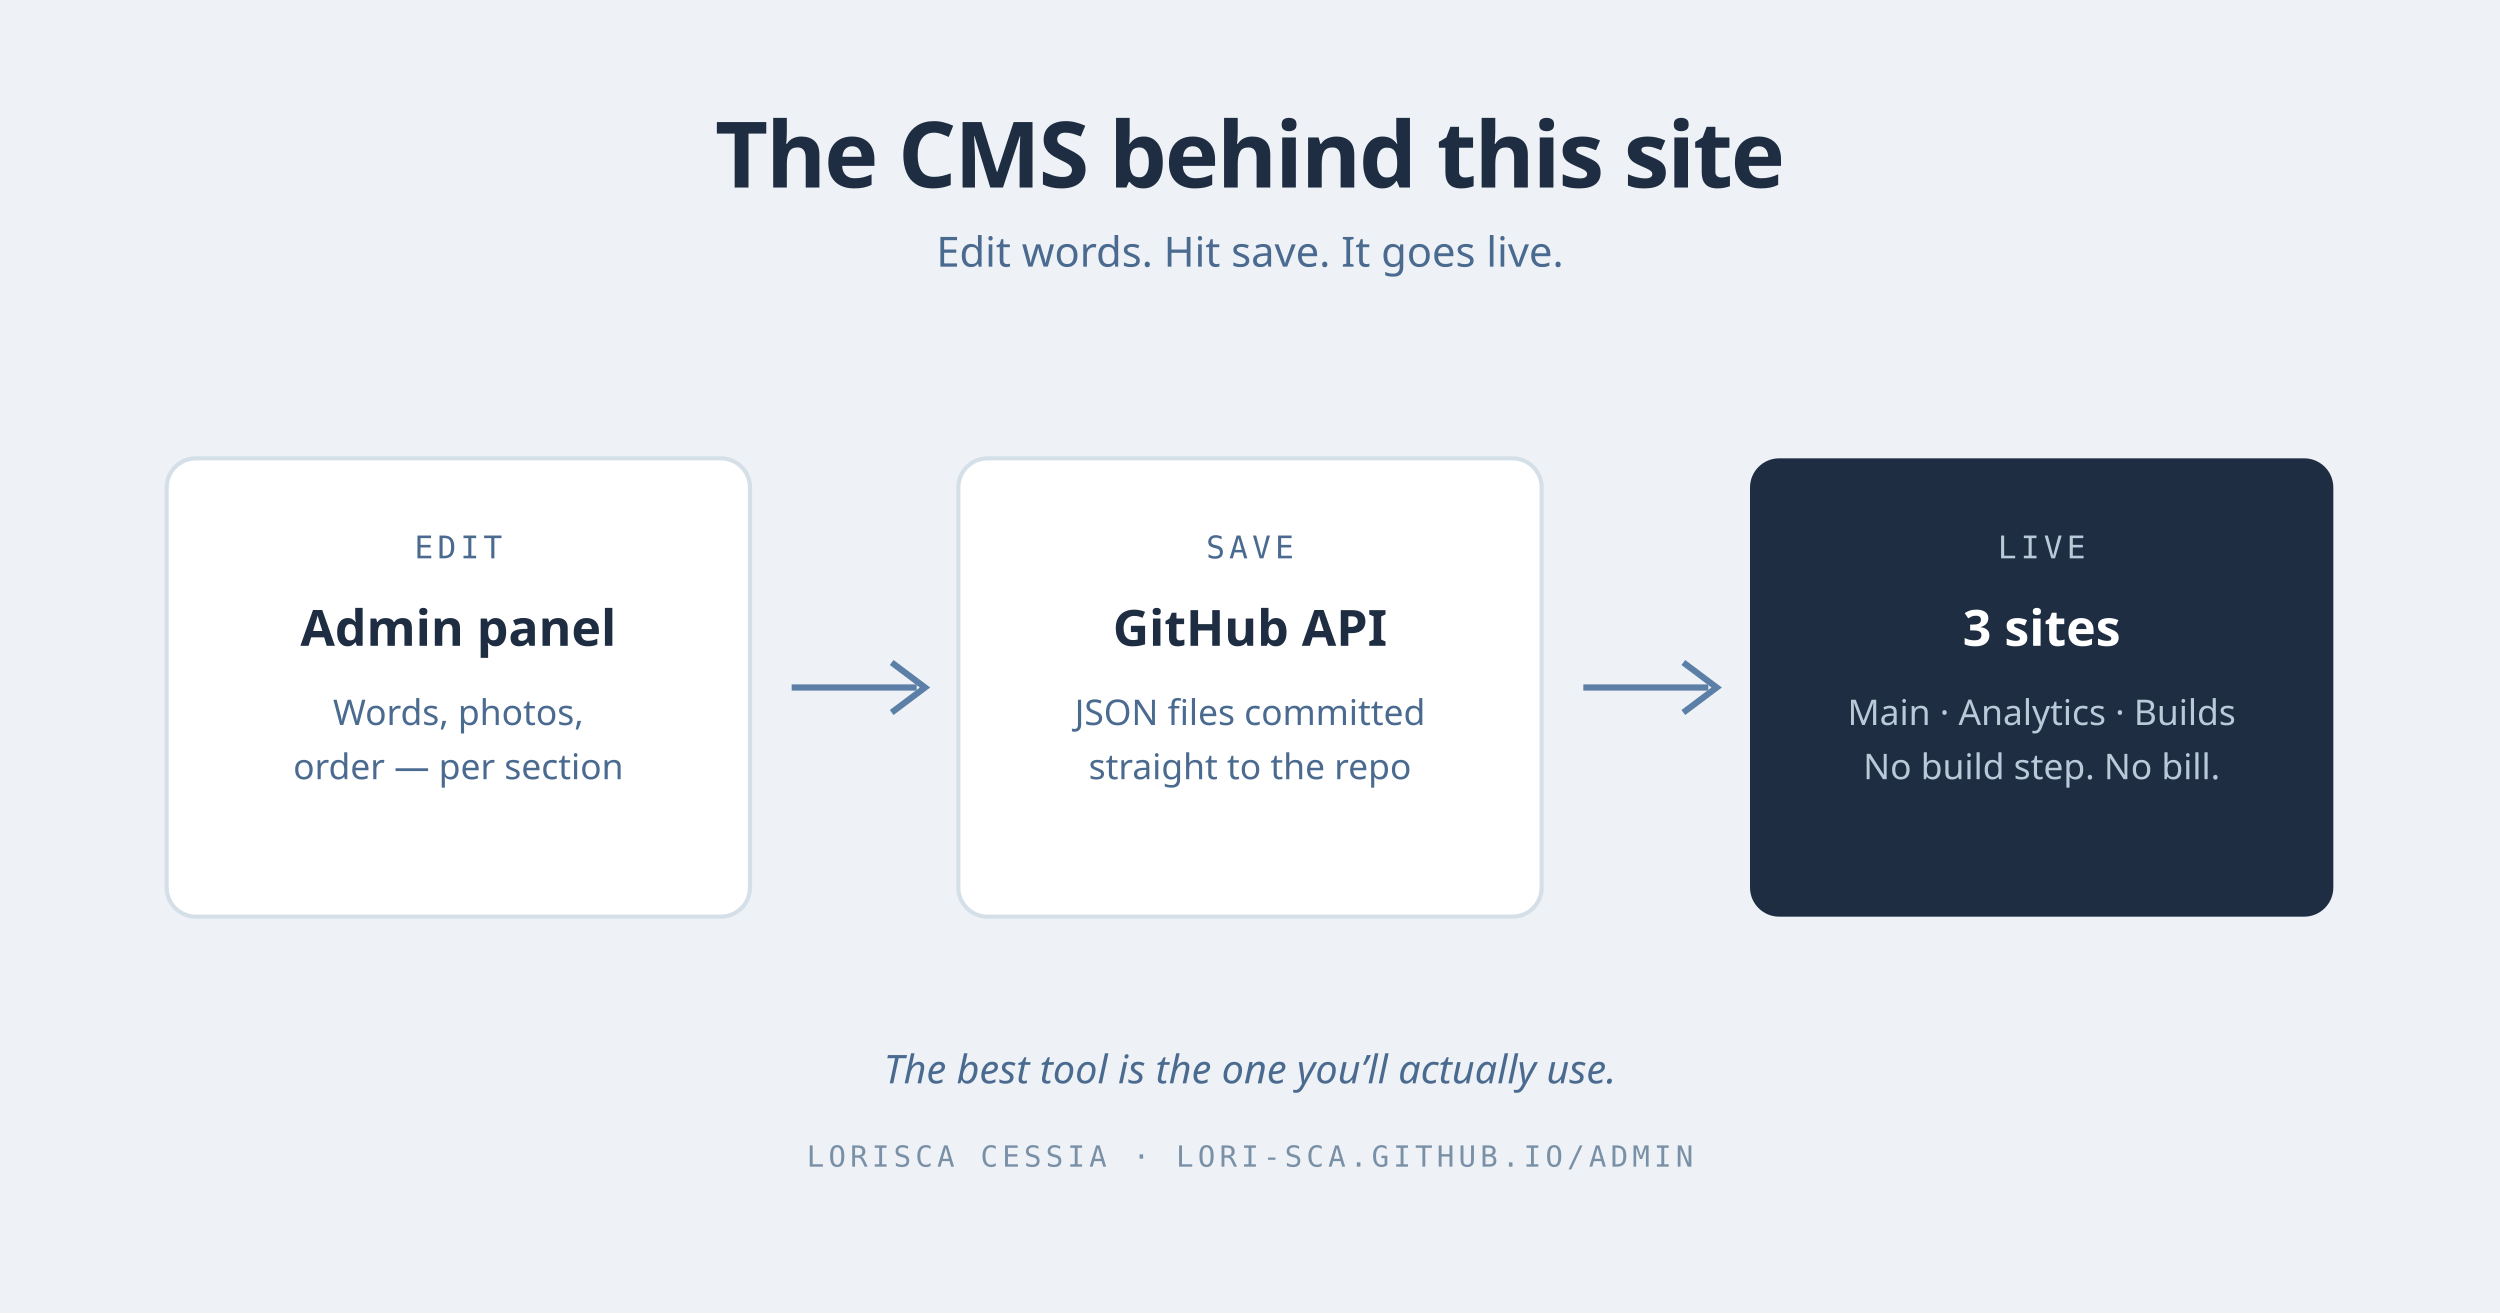
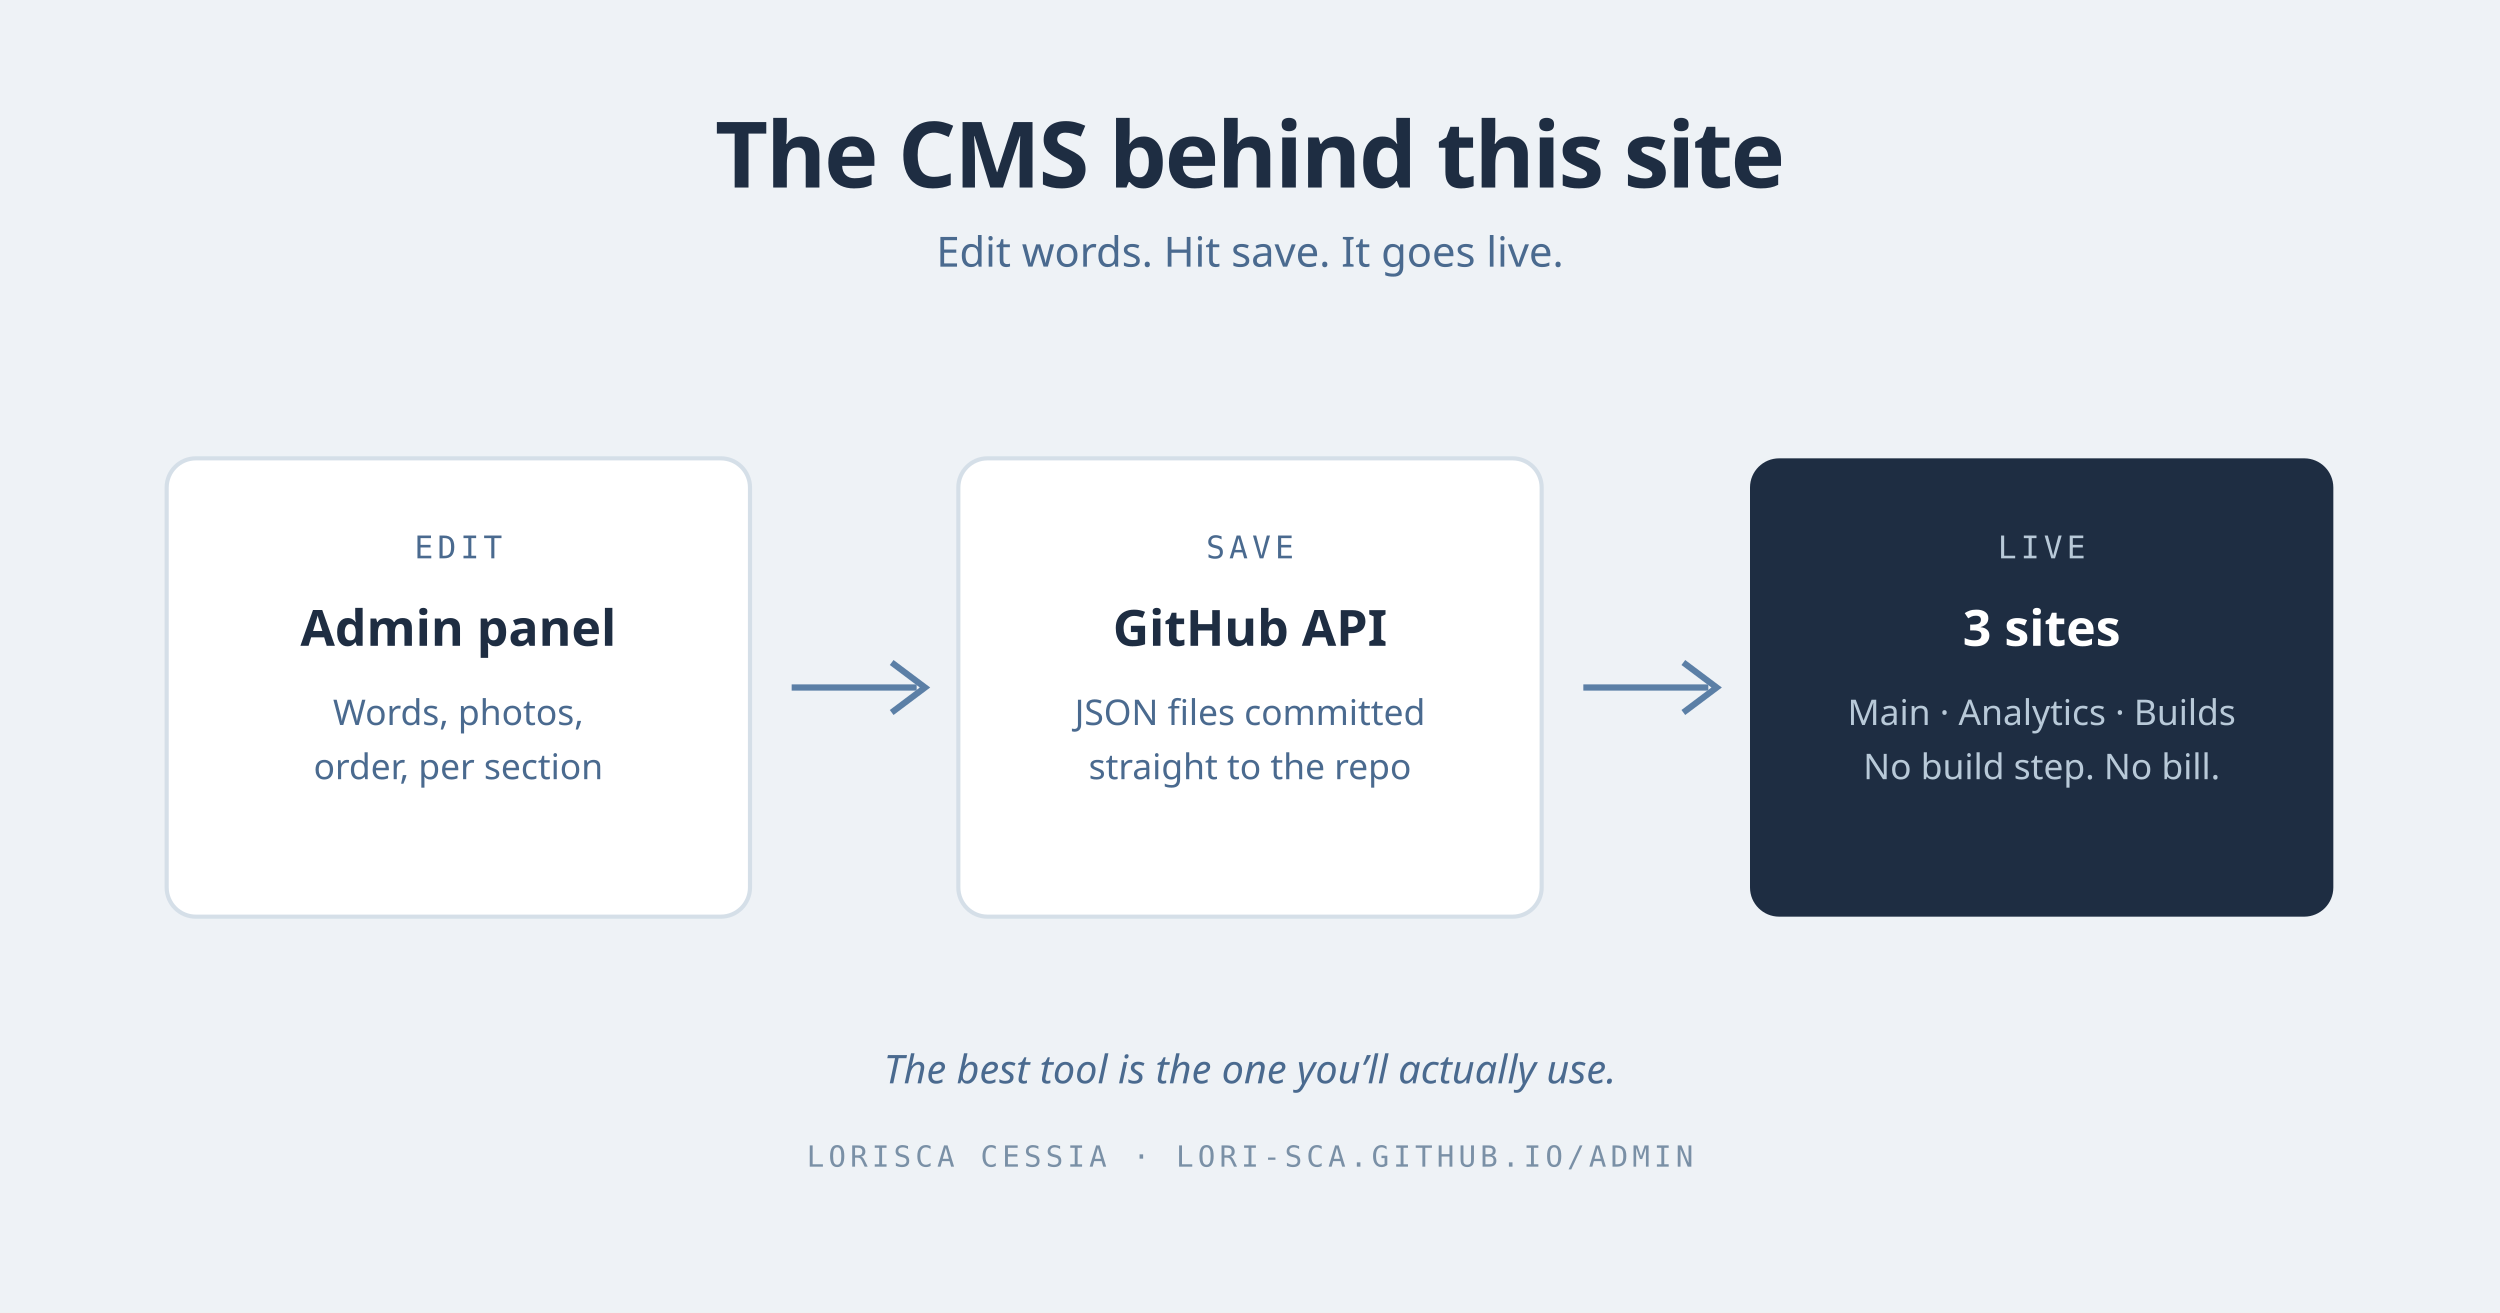
<svg xmlns="http://www.w3.org/2000/svg" width="1200" height="630" viewBox="0 0 1200 630" font-family="'Plus Jakarta Sans', system-ui, sans-serif">
  <rect width="1200" height="630" fill="#EEF2F6" />
  <text x="600" y="90" text-anchor="middle" font-family="Archivo, system-ui, sans-serif" font-weight="800" font-size="44" letter-spacing="-1" fill="#1E2D42">The CMS behind this site</text>
  <text x="600" y="128" text-anchor="middle" font-size="20" fill="#4A6A8F">Edit words. Hit save. It goes live.</text>
  <g>
    <rect x="80" y="220" width="280" height="220" rx="14" fill="#FFFFFF" stroke="#D5DFE8" stroke-width="2" />
    <text x="220" y="268" text-anchor="middle" font-family="'Martian Mono', monospace" font-size="15" letter-spacing="2" fill="#4A6A8F">EDIT</text>
    <text x="220" y="310" text-anchor="middle" font-weight="700" font-size="24" fill="#1E2D42">Admin panel</text>
    <text x="220" y="348" text-anchor="middle" font-size="17" fill="#4A6A8F">Words, photos,</text>
-     <text x="220" y="374" text-anchor="middle" font-size="17" fill="#4A6A8F">order — per section</text>
+     <text x="220" y="374" text-anchor="middle" font-size="17" fill="#4A6A8F">order, per section</text>
  </g>
  <g stroke="#5B7FA6" stroke-width="3" fill="none">
    <line x1="380" y1="330" x2="440" y2="330" />
    <polyline points="428,318 444,330 428,342" />
  </g>
  <g>
    <rect x="460" y="220" width="280" height="220" rx="14" fill="#FFFFFF" stroke="#D5DFE8" stroke-width="2" />
    <text x="600" y="268" text-anchor="middle" font-family="'Martian Mono', monospace" font-size="15" letter-spacing="2" fill="#4A6A8F">SAVE</text>
    <text x="600" y="310" text-anchor="middle" font-weight="700" font-size="24" fill="#1E2D42">GitHub API</text>
    <text x="600" y="348" text-anchor="middle" font-size="17" fill="#4A6A8F">JSON files committed</text>
    <text x="600" y="374" text-anchor="middle" font-size="17" fill="#4A6A8F">straight to the repo</text>
  </g>
  <g stroke="#5B7FA6" stroke-width="3" fill="none">
    <line x1="760" y1="330" x2="820" y2="330" />
    <polyline points="808,318 824,330 808,342" />
  </g>
  <g>
    <rect x="840" y="220" width="280" height="220" rx="14" fill="#1E2D42" />
    <text x="980" y="268" text-anchor="middle" font-family="'Martian Mono', monospace" font-size="15" letter-spacing="2" fill="#B8C9D8">LIVE</text>
    <text x="980" y="310" text-anchor="middle" font-weight="700" font-size="24" fill="#FFFFFF">3 sites</text>
    <text x="980" y="348" text-anchor="middle" font-size="17" fill="#B8C9D8">Main · Analytics · Builds</text>
    <text x="980" y="374" text-anchor="middle" font-size="17" fill="#B8C9D8">No build step. No bill.</text>
  </g>
  <text x="600" y="520" text-anchor="middle" font-size="19" font-style="italic" fill="#4A6A8F">The best tool is the one you’ll actually use.</text>
  <text x="600" y="560" text-anchor="middle" font-family="'Martian Mono', monospace" font-size="14" letter-spacing="2" fill="#7A90A6">LORISCA CESSIA · LORI-SCA.GITHUB.IO/ADMIN</text>
</svg>
